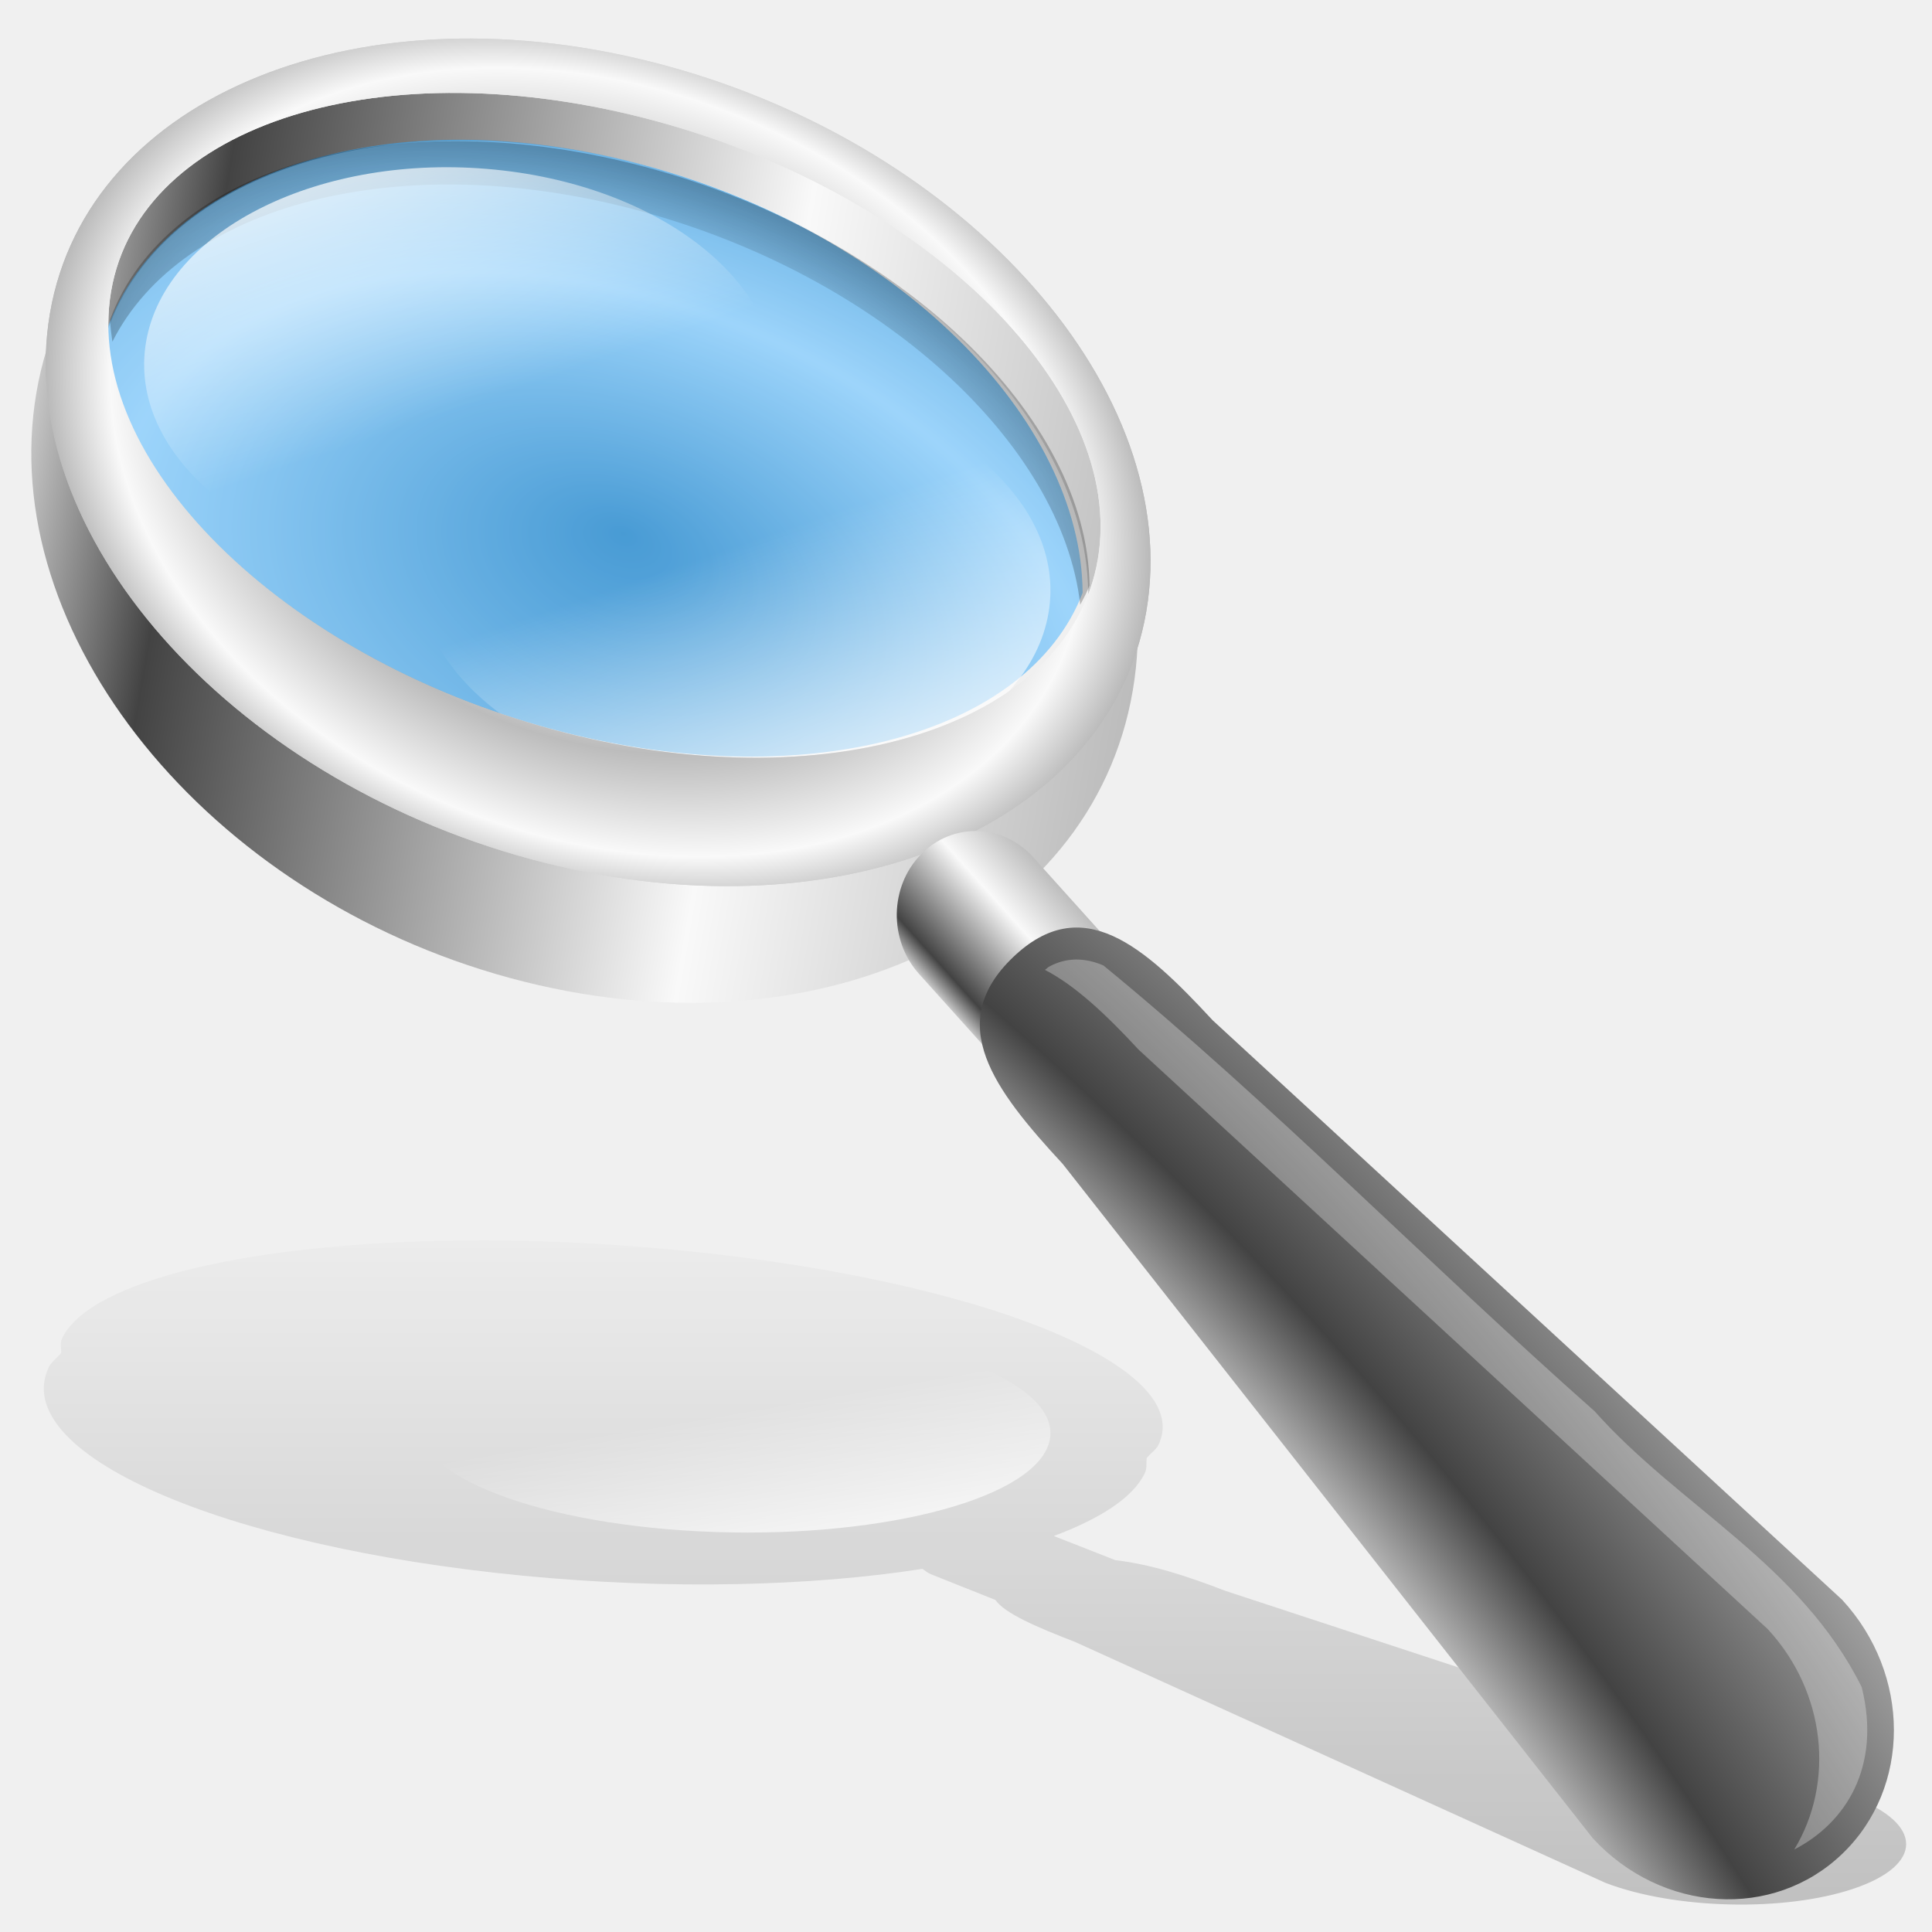
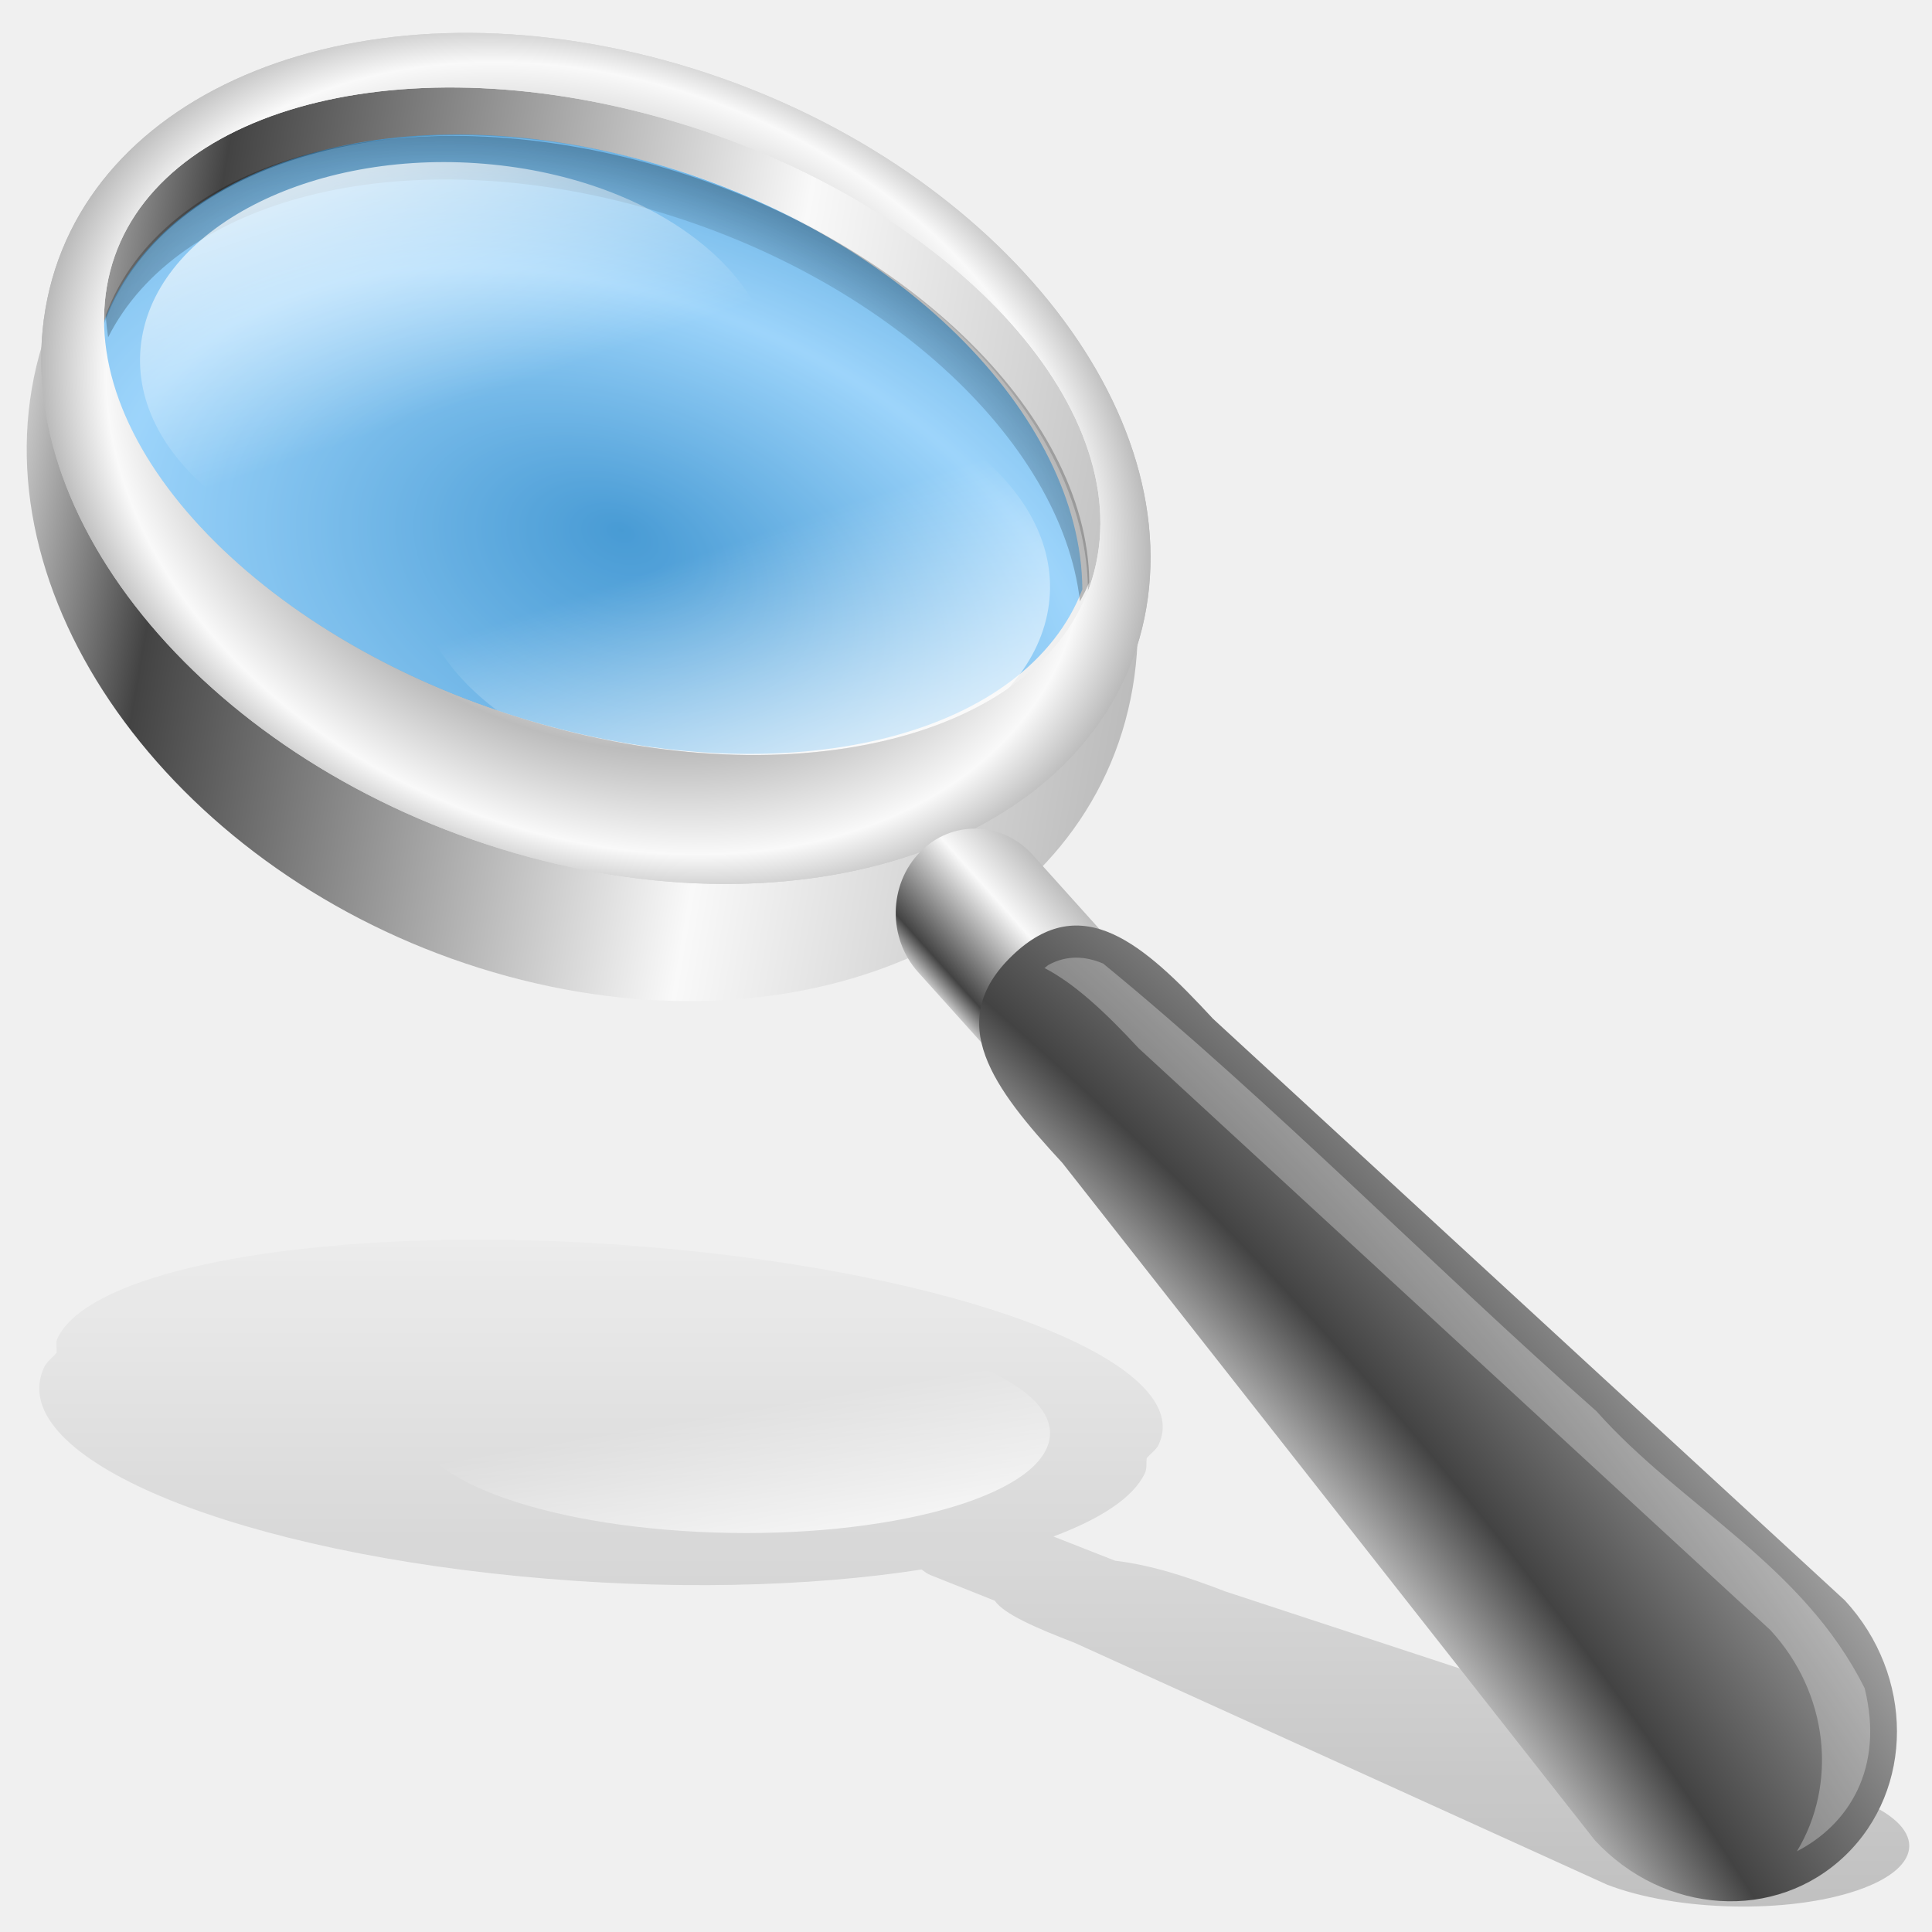
- <svg xmlns="http://www.w3.org/2000/svg" xmlns:xlink="http://www.w3.org/1999/xlink" width="38.4" height="38.4" id="svg2" version="1.0">
+ <svg xmlns="http://www.w3.org/2000/svg" xmlns:xlink="http://www.w3.org/1999/xlink" width="45" height="45" id="svg2" version="1.0">
  <defs id="defs4">
    <linearGradient id="linearGradient2251">
      <stop style="stop-color:#000000;stop-opacity:1;" offset="0" id="stop2253" />
      <stop style="stop-color:#000000;stop-opacity:0;" offset="1" id="stop2255" />
    </linearGradient>
    <linearGradient id="linearGradient2517">
      <stop id="stop2519" offset="0" style="stop-color:#000000;stop-opacity:0;" />
      <stop style="stop-color:#000000;stop-opacity:0;" offset="0.5" id="stop2525" />
      <stop id="stop2521" offset="1" style="stop-color:#000000;stop-opacity:1;" />
    </linearGradient>
    <linearGradient id="linearGradient2431">
      <stop id="stop2433" offset="0" style="stop-color:#c6c6c6;stop-opacity:1;" />
      <stop style="stop-color:#434343;stop-opacity:1;" offset="0.135" id="stop2439" />
      <stop id="stop2441" offset="0.647" style="stop-color:#f9f9f9;stop-opacity:1;" />
      <stop id="stop2435" offset="1" style="stop-color:#bcbcbc;stop-opacity:1;" />
    </linearGradient>
    <linearGradient id="linearGradient2353">
      <stop id="stop2355" offset="0" style="stop-color:#ffffff;stop-opacity:1;" />
      <stop id="stop2357" offset="1" style="stop-color:#ffffff;stop-opacity:0;" />
    </linearGradient>
    <linearGradient id="linearGradient2821">
      <stop style="stop-color:#0076c8;stop-opacity:1;" offset="0" id="stop2823" />
      <stop style="stop-color:#79c8ff;stop-opacity:1;" offset="1" id="stop2825" />
    </linearGradient>
    <linearGradient xlink:href="#linearGradient2431" id="linearGradient2200" gradientUnits="userSpaceOnUse" gradientTransform="matrix(0.81807,0,0,0.958433,9.782705,-59.99278)" x1="98.742" y1="66.886" x2="98.742" y2="56.956" />
    <linearGradient xlink:href="#linearGradient2353" id="linearGradient2202" gradientUnits="userSpaceOnUse" x1="35.358" y1="27.844" x2="54.798" y2="57.94" />
    <radialGradient xlink:href="#linearGradient2431" id="radialGradient2204" gradientUnits="userSpaceOnUse" gradientTransform="matrix(8.779333e-2,1.891599e-2,-1.153655e-2,5.35437e-2,12.30555,9.939526)" spreadMethod="reflect" cx="370" cy="315.219" fx="370" fy="315.219" r="261.429" />
    <linearGradient xlink:href="#linearGradient2353" id="linearGradient2206" gradientUnits="userSpaceOnUse" x1="35.358" y1="27.844" x2="54.798" y2="57.94" />
    <radialGradient xlink:href="#linearGradient2517" id="radialGradient2208" gradientUnits="userSpaceOnUse" gradientTransform="matrix(0.200574,4.321572e-2,-2.11297e-2,9.806757e-2,-30.03956,5.203627)" cx="368.571" cy="134.996" fx="368.571" fy="134.996" r="233.562" />
    <radialGradient xlink:href="#linearGradient2821" id="radialGradient2210" gradientUnits="userSpaceOnUse" gradientTransform="matrix(0.806722,0.184246,-9.758147e-2,0.427262,0.334249,3.705369)" spreadMethod="reflect" cx="59.083" cy="64.481" fx="59.083" fy="53.448" r="38.703" />
    <radialGradient xlink:href="#linearGradient2431" id="radialGradient2212" gradientUnits="userSpaceOnUse" gradientTransform="matrix(8.779333e-2,1.891599e-2,-1.153655e-2,5.35437e-2,12.30555,9.939526)" spreadMethod="reflect" cx="370" cy="315.219" fx="370" fy="315.219" r="261.429" />
    <linearGradient xlink:href="#linearGradient2431" id="linearGradient2214" gradientUnits="userSpaceOnUse" gradientTransform="matrix(0.134651,2.901208e-2,-5.077079e-2,0.235639,7.335367,-51.19592)" spreadMethod="reflect" x1="108.571" y1="332.362" x2="631.429" y2="332.362" />
    <radialGradient xlink:href="#linearGradient2431" id="radialGradient2222" cx="-44.12" cy="189.283" fx="-44.12" fy="189.283" r="30.862" gradientTransform="matrix(1.937999,0,0,1.633724,-4.554245,-86.18818)" gradientUnits="userSpaceOnUse" spreadMethod="reflect" />
    <linearGradient xlink:href="#linearGradient2353" id="linearGradient2249" gradientUnits="userSpaceOnUse" x1="35.358" y1="27.844" x2="54.798" y2="57.94" />
    <linearGradient xlink:href="#linearGradient2251" id="linearGradient2257" x1="54.099" y1="107.255" x2="54.099" y2="61.615" gradientUnits="userSpaceOnUse" gradientTransform="matrix(1,0,0,0.808697,0.790123,20.73069)" />
  </defs>
  <g id="layer1">
-     <g id="g2267" transform="matrix(0.309515,0,0,0.390344,-0.848922,-4.010714)">
+     <g id="g2267" transform="matrix(0.364202,0,0,0.459313,-1.108828,-4.854707)">
      <path id="path2224" d="M 32.259,73.44 C 18.965,73.564 8.529,75.441 6.728,78.426 C 6.582,78.667 6.694,78.918 6.665,79.162 C 6.665,79.165 6.666,79.169 6.665,79.173 C 6.418,79.409 6.034,79.626 5.884,79.876 C 3.241,84.253 16.859,89.01 36.29,90.504 C 45.757,91.232 54.821,91.043 61.978,90.159 C 62.166,90.25 62.282,90.356 62.54,90.437 L 66.665,91.742 C 67.261,92.427 69.319,93.127 71.79,93.884 L 105.821,106.141 C 110.259,107.499 117.39,107.633 121.821,106.431 C 126.253,105.229 126.259,103.16 121.821,101.802 L 81.415,91.274 C 78.967,90.525 76.668,89.931 74.353,89.713 L 70.415,88.486 C 73.37,87.607 75.5,86.542 76.259,85.285 C 76.415,85.026 76.339,84.765 76.384,84.504 C 76.629,84.283 76.992,84.081 77.134,83.846 C 79.536,79.867 65.721,75.425 46.29,73.931 C 41.432,73.557 36.69,73.399 32.259,73.44 z " style="opacity:0.2;color:black;fill:url(#linearGradient2257);fill-opacity:1;fill-rule:evenodd;stroke:none;stroke-width:10;stroke-linecap:butt;stroke-linejoin:miter;marker:none;marker-start:none;marker-mid:none;marker-end:none;stroke-miterlimit:4;stroke-dashoffset:0;stroke-opacity:1;visibility:visible;display:inline;overflow:visible" />
      <path transform="matrix(-0.832348,-3.305826e-2,0.103357,-0.241701,85.84111,98.44625)" d="M 74.499 56.911 A 24.244 21.592 0 1 1  26.011,56.911 A 24.244 21.592 0 1 1  74.499 56.911 z" id="path2247" style="opacity:1;color:black;fill:url(#linearGradient2249);fill-opacity:1;fill-rule:evenodd;stroke:none;stroke-width:0.5;stroke-linecap:square;stroke-linejoin:miter;marker:none;marker-start:none;marker-mid:none;marker-end:none;stroke-miterlimit:4;stroke-dasharray:none;stroke-dashoffset:0;stroke-opacity:1;visibility:visible;display:inline;overflow:visible" />
      <path d="M 75.484,45.441 C 72.841,57.704 54.926,64.26 35.495,60.073 C 16.064,55.887 2.438,42.535 5.08,30.271 C 7.723,18.007 25.638,11.452 45.069,15.639 C 64.5,19.825 78.126,33.177 75.484,45.441 z M 72.41,42.608 C 70.385,52.011 54.547,56.584 37.059,52.816 C 19.571,49.048 7.021,38.359 9.047,28.956 C 11.073,19.554 26.911,14.981 44.399,18.749 C 61.887,22.517 74.436,33.206 72.41,42.608 z " style="opacity:1;color:black;fill:url(#linearGradient2214);fill-opacity:1;fill-rule:evenodd;stroke:none;stroke-width:10;stroke-linecap:butt;stroke-linejoin:miter;marker:none;marker-start:none;marker-mid:none;marker-end:none;stroke-miterlimit:4;stroke-dashoffset:0;stroke-opacity:1;visibility:visible;display:inline;overflow:visible" id="path1884" />
      <path id="path1886" style="opacity:1;color:black;fill:url(#radialGradient2212);fill-opacity:1;fill-rule:evenodd;stroke:none;stroke-width:10;stroke-linecap:butt;stroke-linejoin:miter;marker:none;marker-start:none;marker-mid:none;marker-end:none;stroke-miterlimit:4;stroke-dashoffset:0;stroke-opacity:1;visibility:visible;display:inline;overflow:visible" d="M 76.354,41.401 C 73.952,52.55 56.232,58.201 36.801,54.014 C 17.369,49.827 3.549,37.381 5.951,26.232 C 8.353,15.083 26.073,9.432 45.504,13.619 C 64.936,17.805 78.756,30.252 76.354,41.401 z M 73.24,38.757 C 71.398,47.305 55.71,51.184 38.222,47.416 C 20.734,43.648 8.035,33.653 9.877,25.105 C 11.719,16.558 27.407,12.678 44.895,16.446 C 62.383,20.215 75.082,30.21 73.24,38.757 z " />
      <path id="path2371" d="M 44.204,18.703 C 60.407,22.194 72.205,31.616 72.264,40.461 C 68.74,47.736 54.237,50.862 38.028,47.369 C 21.818,43.877 9.864,35.051 9.648,26.97 C 13.345,18.934 28.001,15.211 44.204,18.703 z " style="opacity:0.7;color:black;fill:url(#radialGradient2210);fill-opacity:1;fill-rule:evenodd;stroke:none;stroke-width:10;stroke-linecap:butt;stroke-linejoin:miter;marker:none;marker-start:none;marker-mid:none;marker-end:none;stroke-miterlimit:4;stroke-dashoffset:0;stroke-opacity:1;visibility:visible;display:inline;overflow:visible" />
      <path style="opacity:0.7;color:black;fill:url(#radialGradient2208);fill-opacity:1;fill-rule:evenodd;stroke:none;stroke-width:10;stroke-linecap:butt;stroke-linejoin:miter;marker:none;marker-start:none;marker-mid:none;marker-end:none;stroke-miterlimit:4;stroke-dashoffset:0;stroke-opacity:1;visibility:visible;display:inline;overflow:visible" d="M 44.383,18.822 C 28.169,15.329 13.433,18.785 9.814,26.542 C 9.827,26.918 9.893,27.295 9.959,27.675 C 14.399,20.689 28.471,17.705 43.907,21.031 C 59.344,24.357 70.943,32.871 72.111,41.066 C 72.327,40.749 72.54,40.43 72.706,40.093 C 72.602,31.533 60.597,22.315 44.383,18.822 z " id="path1888" />
      <path style="opacity:1;color:black;fill:url(#linearGradient2206);fill-opacity:1;fill-rule:evenodd;stroke:none;stroke-width:0.5;stroke-linecap:square;stroke-linejoin:miter;marker:none;marker-start:none;marker-mid:none;marker-end:none;stroke-miterlimit:4;stroke-dasharray:none;stroke-dashoffset:0;stroke-opacity:1;visibility:visible;display:inline;overflow:visible" id="path2389" d="M 74.499 56.911 A 24.244 21.592 0 1 1  26.011,56.911 A 24.244 21.592 0 1 1  74.499 56.911 z" transform="matrix(-0.832348,-6.561039e-2,0.103357,-0.479701,85.84111,70.49765)" />
      <path d="M 76.354,41.401 C 73.952,52.55 56.232,58.201 36.801,54.014 C 17.369,49.827 3.549,37.381 5.951,26.232 C 8.353,15.083 26.073,9.432 45.504,13.619 C 64.936,17.805 78.756,30.252 76.354,41.401 z M 73.24,38.757 C 71.398,47.305 55.71,51.184 38.222,47.416 C 20.734,43.648 8.035,33.653 9.877,25.105 C 11.719,16.558 27.407,12.678 44.895,16.446 C 62.383,20.215 75.082,30.21 73.24,38.757 z " style="opacity:1;color:black;fill:url(#radialGradient2204);fill-opacity:1;fill-rule:evenodd;stroke:none;stroke-width:10;stroke-linecap:butt;stroke-linejoin:miter;marker:none;marker-start:none;marker-mid:none;marker-end:none;stroke-miterlimit:4;stroke-dashoffset:0;stroke-opacity:1;visibility:visible;display:inline;overflow:visible" id="path1890" />
      <path transform="matrix(0.832348,6.561039e-2,-0.103357,0.479701,-3.644253,-1.327442)" d="M 74.499 56.911 A 24.244 21.592 0 1 1  26.011,56.911 A 24.244 21.592 0 1 1  74.499 56.911 z" id="path2377" style="opacity:1;color:black;fill:url(#linearGradient2202);fill-opacity:1;fill-rule:evenodd;stroke:none;stroke-width:0.5;stroke-linecap:square;stroke-linejoin:miter;marker:none;marker-start:none;marker-mid:none;marker-end:none;stroke-miterlimit:4;stroke-dasharray:none;stroke-dashoffset:0;stroke-opacity:1;visibility:visible;display:inline;overflow:visible" />
      <rect transform="matrix(0.750043,0.661389,-0.777279,0.629156,0,0)" ry="4.72" y="-5.327" x="81.884" height="9.44" width="19.833" id="rect2462" style="opacity:1;color:black;fill:url(#linearGradient2200);fill-opacity:1;fill-rule:evenodd;stroke:none;stroke-width:0.5;stroke-linecap:square;stroke-linejoin:miter;marker:none;marker-start:none;marker-mid:none;marker-end:none;stroke-miterlimit:4;stroke-dasharray:none;stroke-dashoffset:0;stroke-opacity:1;visibility:visible;display:inline;overflow:visible" />
      <path id="rect1428" d="M 67.793,59.018 C 72.225,55.651 76.18,58.423 80.617,62.228 L 121.031,91.728 C 125.468,95.533 125.472,101.306 121.04,104.673 C 116.609,108.04 109.469,107.688 105.031,103.883 L 70.988,69.543 C 66.551,65.739 63.362,62.385 67.793,59.018 z " style="opacity:1;color:black;fill:url(#radialGradient2222);fill-opacity:1;fill-rule:evenodd;stroke:none;stroke-width:3.581;stroke-linecap:butt;stroke-linejoin:round;marker:none;marker-start:none;marker-mid:none;marker-end:none;stroke-miterlimit:4;stroke-dashoffset:0;stroke-opacity:1;visibility:visible;display:inline;overflow:visible" />
      <path id="path2158" d="M 71.87,59.132 C 71.285,59.133 70.694,59.246 70.141,59.483 C 70.01,59.534 69.961,59.604 69.841,59.658 C 71.804,60.463 73.776,61.936 75.853,63.716 L 116.259,93.226 C 120.014,96.446 120.559,101.06 117.963,104.448 C 121.263,103.101 123.566,100.245 122.296,96.182 C 118.344,89.896 110.618,87.01 105.137,82.129 C 94.538,74.69 84.422,66.474 73.598,59.433 C 73.035,59.244 72.455,59.132 71.87,59.132 z " style="opacity:0.29;color:black;fill:white;fill-opacity:1;fill-rule:evenodd;stroke:none;stroke-width:3.581;stroke-linecap:butt;stroke-linejoin:round;marker:none;marker-start:none;marker-mid:none;marker-end:none;stroke-miterlimit:4;stroke-dashoffset:0;stroke-opacity:1;visibility:visible;display:inline;overflow:visible" />
    </g>
  </g>
</svg>
